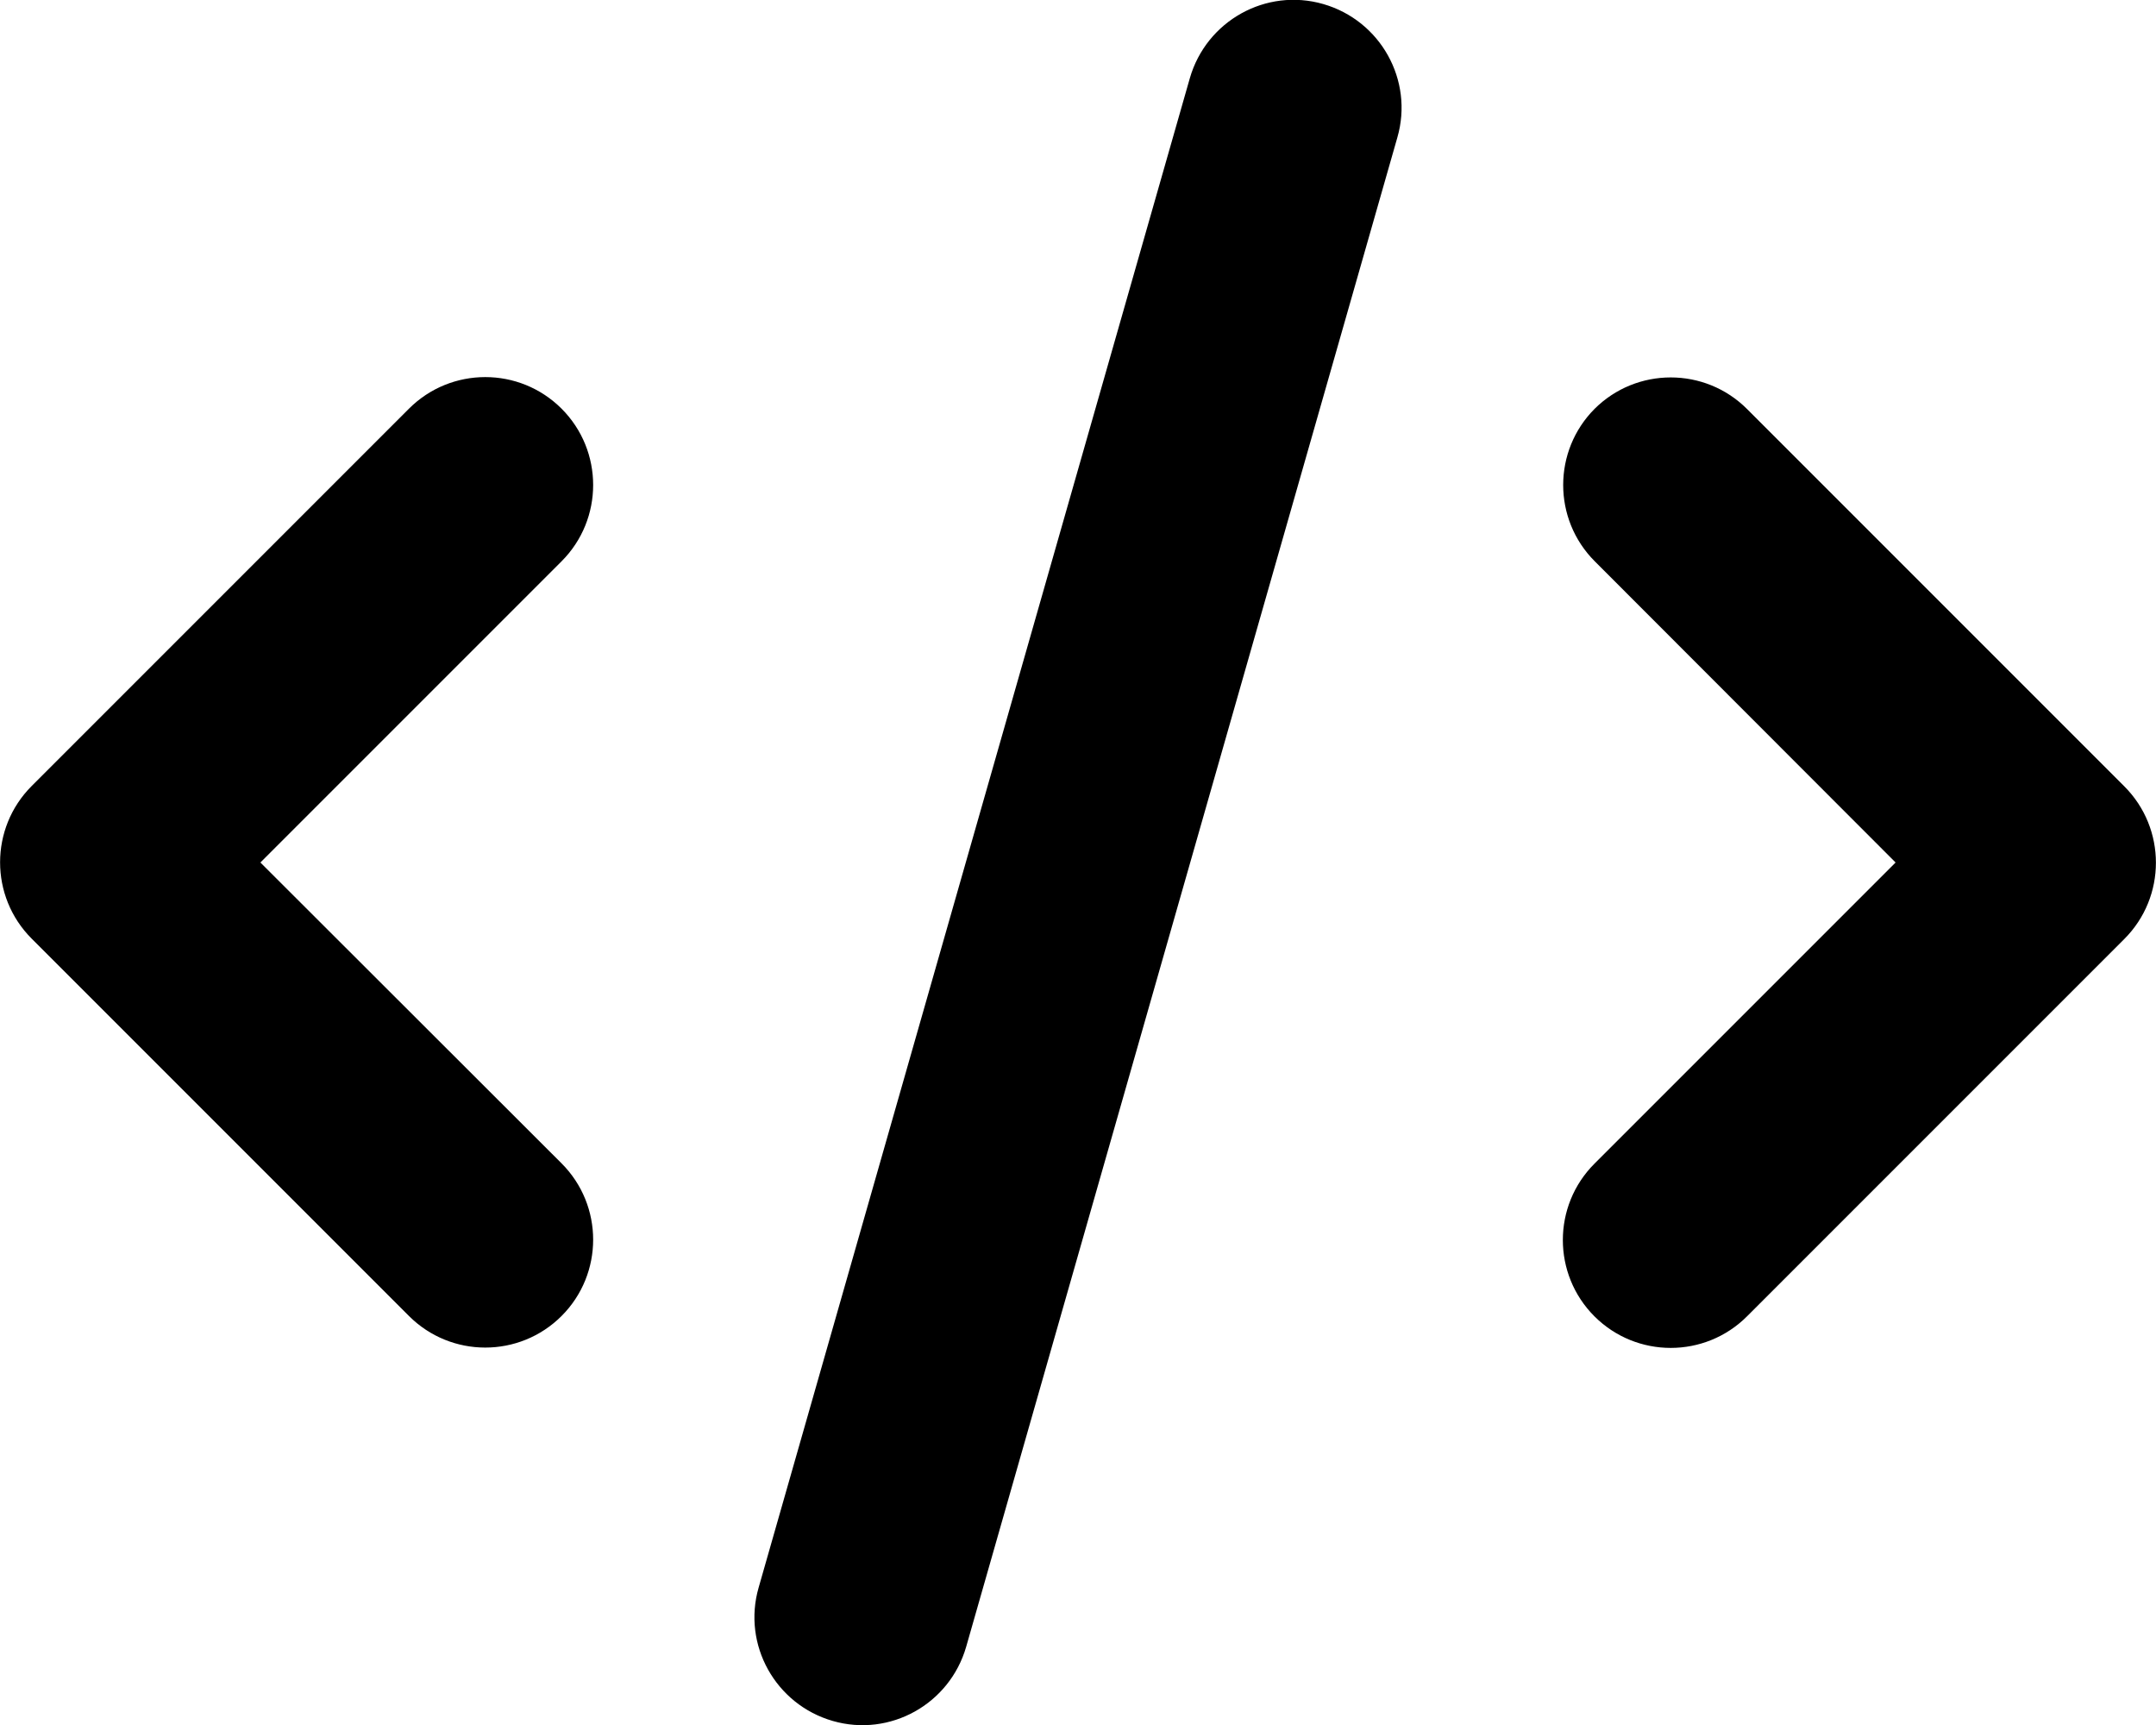
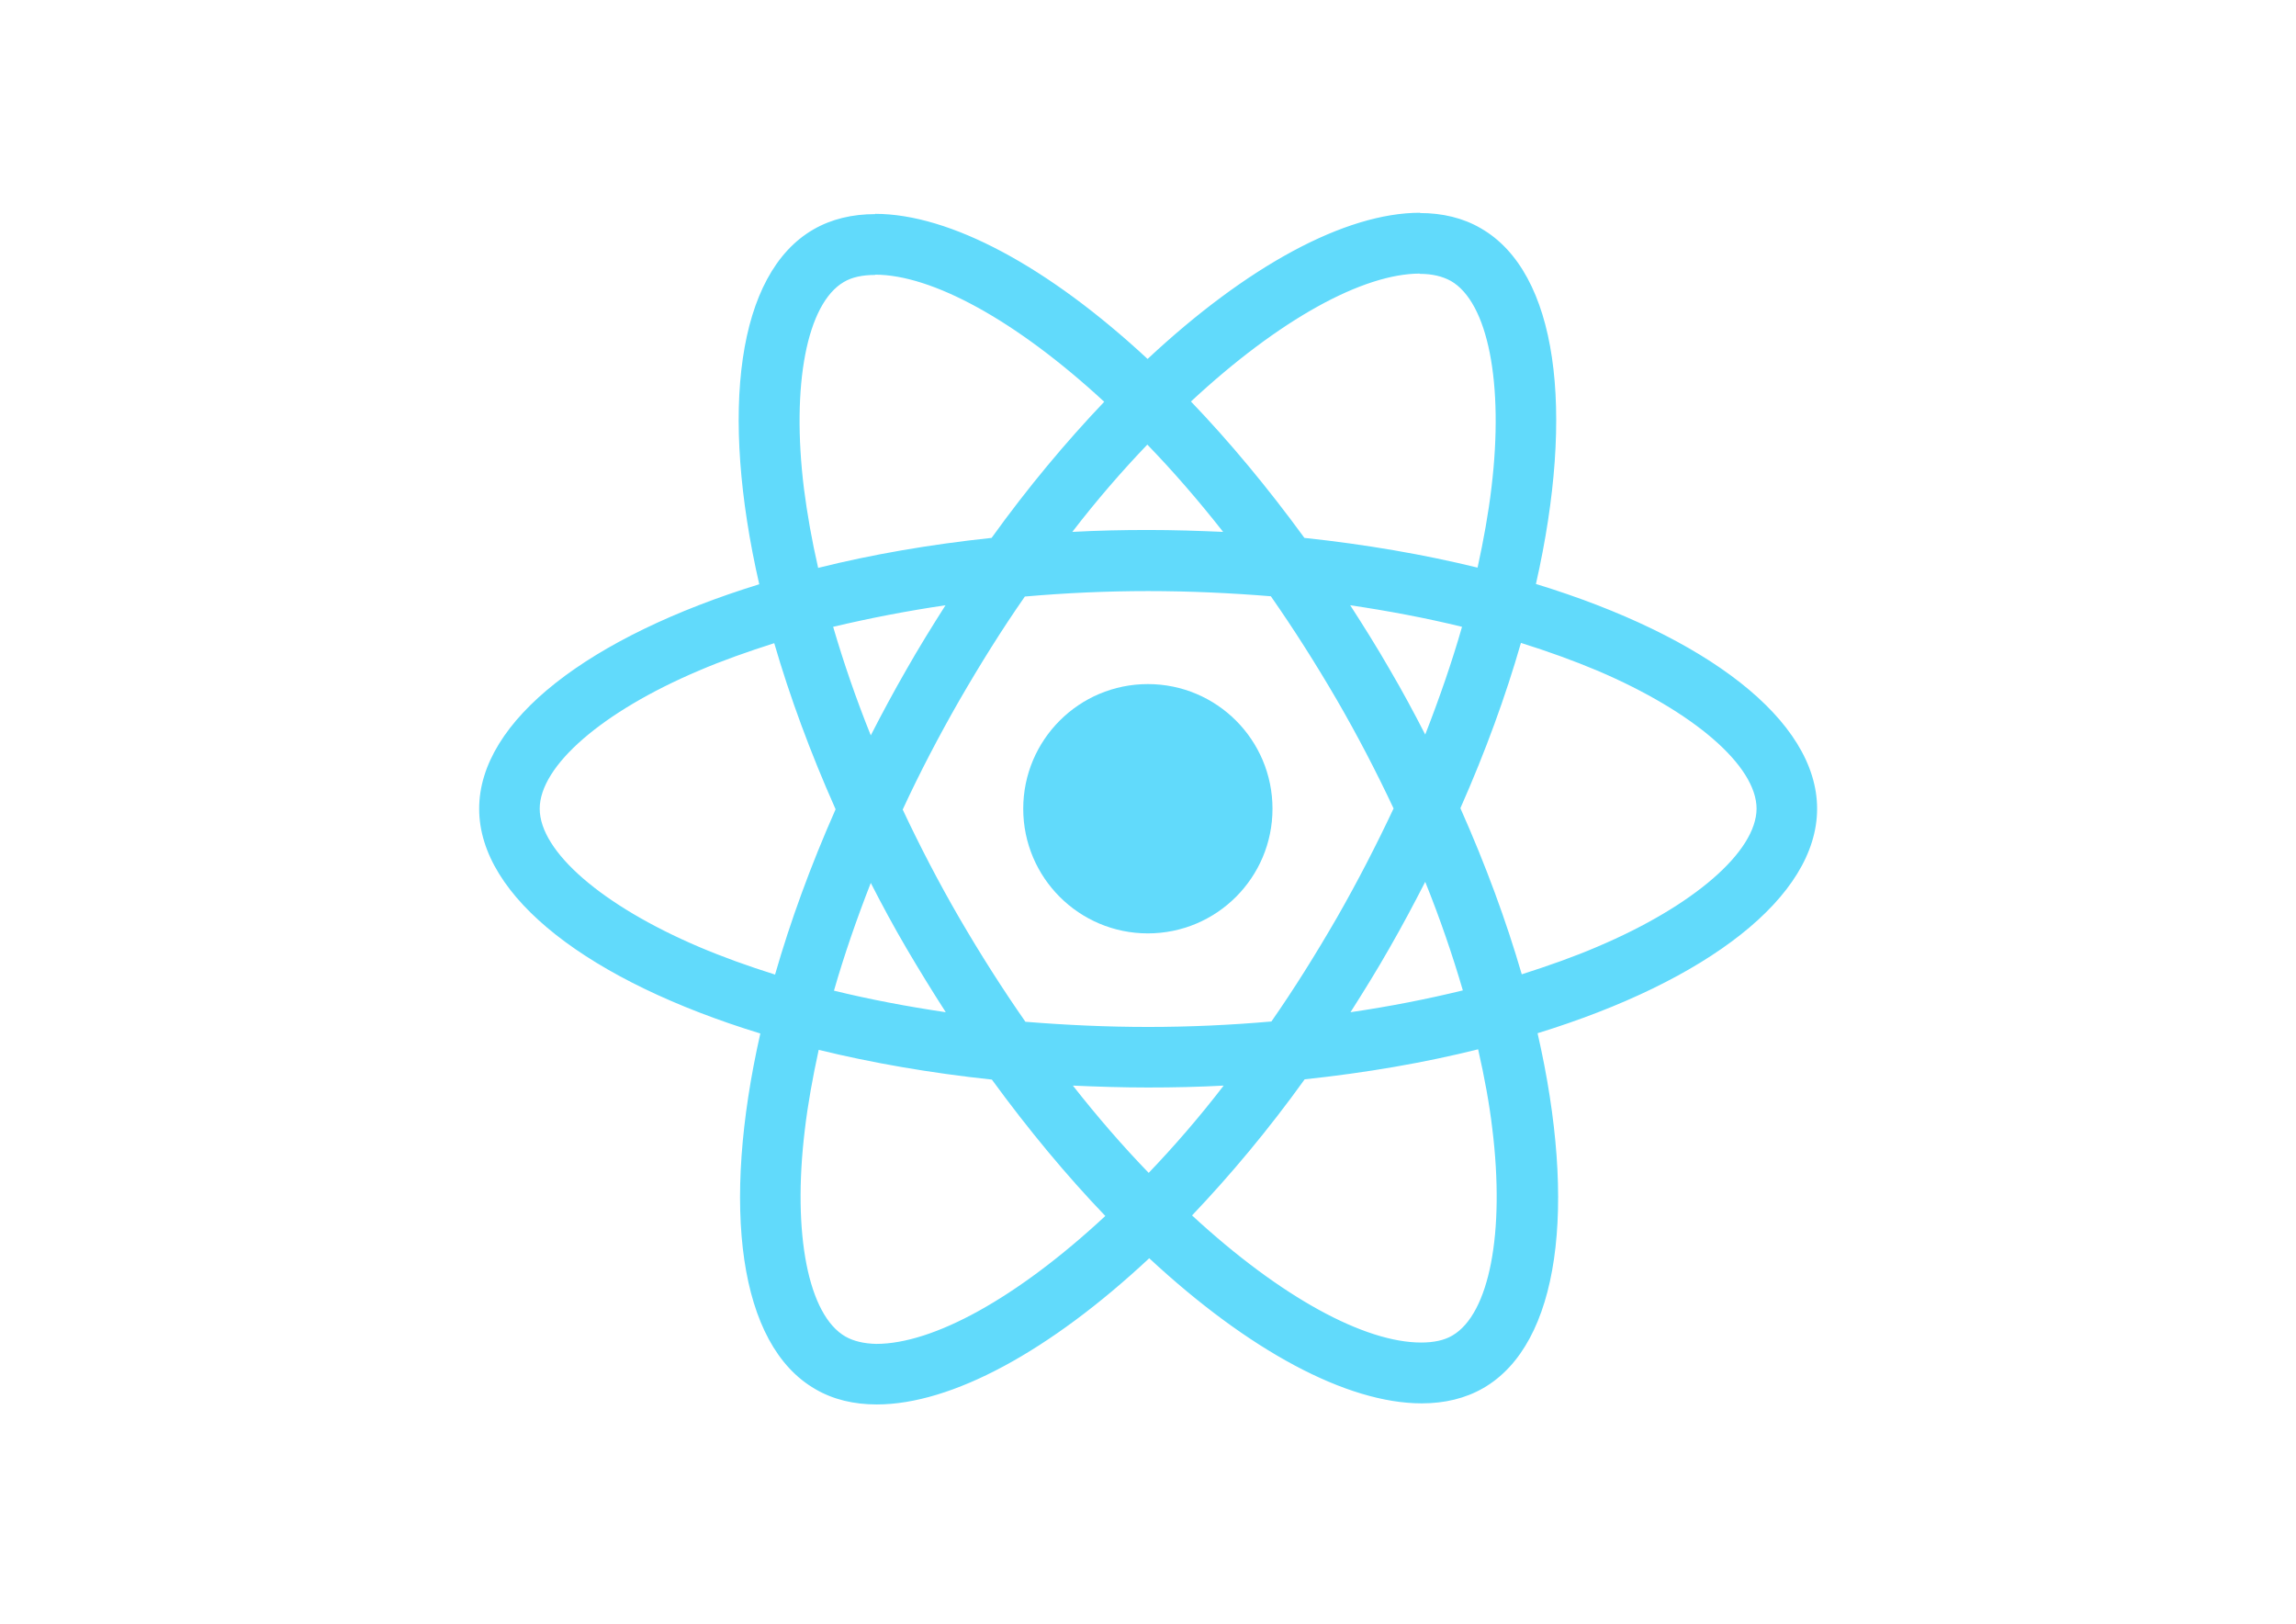
- <svg xmlns="http://www.w3.org/2000/svg" viewBox="0 0 640 512">
-   <path d="M392.8 1.2c-17-4.9-34.7 5-39.6 22l-128 448c-4.9 17 5 34.7 22 39.6s34.7-5 39.6-22l128-448c4.9-17-5-34.7-22-39.6zm80.6 120.1c-12.5 12.5-12.5 32.8 0 45.3L562.7 256l-89.4 89.4c-12.5 12.5-12.5 32.8 0 45.3s32.8 12.5 45.3 0l112-112c12.5-12.5 12.5-32.8 0-45.3l-112-112c-12.5-12.5-32.8-12.5-45.3 0zm-306.7 0c-12.5-12.5-32.8-12.5-45.3 0l-112 112c-12.5 12.5-12.5 32.8 0 45.3l112 112c12.5 12.5 32.8 12.5 45.3 0s12.5-32.8 0-45.3L77.3 256l89.4-89.4c12.5-12.5 12.5-32.8 0-45.3z" />
+ <svg xmlns="http://www.w3.org/2000/svg" viewBox="0 0 841.9 595.3">
+   <g fill="#61DAFB">
+     <path d="M666.3 296.5c0-32.5-40.7-63.3-103.1-82.4 14.4-63.6 8-114.2-20.2-130.4-6.5-3.8-14.1-5.6-22.4-5.6v22.3c4.6 0 8.3.9 11.4 2.6 13.6 7.8 19.5 37.5 14.9 75.7-1.1 9.4-2.9 19.3-5.1 29.4-19.6-4.8-41-8.5-63.5-10.9-13.5-18.5-27.5-35.3-41.6-50 32.6-30.3 63.2-46.9 84-46.9V78c-27.5 0-63.5 19.6-99.9 53.6-36.4-33.8-72.4-53.2-99.9-53.2v22.3c20.7 0 51.4 16.5 84 46.6-14 14.7-28 31.4-41.3 49.9-22.6 2.4-44 6.1-63.6 11-2.3-10-4-19.7-5.2-29-4.7-38.2 1.1-67.9 14.6-75.8 3-1.8 6.9-2.6 11.5-2.6V78.5c-8.4 0-16 1.8-22.6 5.6-28.1 16.2-34.4 66.7-19.9 130.1-62.2 19.2-102.7 49.9-102.7 82.3 0 32.5 40.7 63.3 103.1 82.4-14.4 63.6-8 114.2 20.2 130.4 6.5 3.8 14.1 5.6 22.5 5.6 27.5 0 63.5-19.6 99.9-53.6 36.4 33.8 72.4 53.2 99.9 53.2 8.4 0 16-1.8 22.6-5.6 28.1-16.2 34.4-66.7 19.9-130.1 62-19.1 102.5-49.9 102.5-82.3zm-130.2-66.7c-3.7 12.9-8.3 26.2-13.5 39.5-4.1-8-8.4-16-13.1-24-4.6-8-9.5-15.8-14.4-23.4 14.2 2.1 27.9 4.7 41 7.9zm-45.8 106.5c-7.8 13.5-15.8 26.3-24.1 38.2-14.9 1.3-30 2-45.2 2-15.1 0-30.2-.7-45-1.9-8.3-11.9-16.4-24.6-24.2-38-7.6-13.1-14.5-26.4-20.8-39.8 6.2-13.4 13.2-26.8 20.7-39.9 7.8-13.5 15.8-26.3 24.1-38.2 14.9-1.3 30-2 45.2-2 15.1 0 30.2.7 45 1.9 8.3 11.9 16.4 24.6 24.2 38 7.6 13.1 14.5 26.4 20.8 39.8-6.3 13.4-13.2 26.8-20.7 39.9zm32.3-13c5.4 13.4 10 26.8 13.8 39.8-13.1 3.2-26.9 5.9-41.2 8 4.9-7.7 9.8-15.6 14.4-23.7 4.6-8 8.9-16.1 13-24.1zM421.2 430c-9.3-9.6-18.6-20.3-27.8-32 9 .4 18.2.7 27.5.7 9.4 0 18.7-.2 27.8-.7-9 11.7-18.3 22.4-27.5 32zm-74.4-58.9c-14.2-2.1-27.9-4.7-41-7.9 3.7-12.9 8.3-26.2 13.5-39.5 4.1 8 8.4 16 13.1 24 4.7 8 9.5 15.8 14.4 23.4zM420.7 163c9.3 9.6 18.6 20.3 27.8 32-9-.4-18.2-.7-27.5-.7-9.4 0-18.7.2-27.8.7 9-11.7 18.3-22.4 27.5-32zm-74 58.9c-4.9 7.7-9.8 15.6-14.4 23.7-4.6 8-8.9 16-13 24-5.4-13.4-10-26.8-13.8-39.8 13.1-3.1 26.9-5.8 41.2-7.9zm-90.5 125.2c-35.4-15.1-58.3-34.9-58.3-50.6 0-15.7 22.9-35.6 58.3-50.6 8.6-3.7 18-7 27.7-10.1 5.7 19.6 13.2 40 22.5 60.9-9.2 20.8-16.6 41.1-22.2 60.6-9.9-3.1-19.3-6.5-28-10.2zM310 490c-13.6-7.8-19.5-37.5-14.9-75.7 1.1-9.4 2.9-19.3 5.1-29.4 19.6 4.8 41 8.5 63.5 10.9 13.5 18.5 27.5 35.3 41.6 50-32.6 30.3-63.2 46.9-84 46.9-4.5-.1-8.3-1-11.3-2.7zm237.2-76.2c4.7 38.2-1.1 67.9-14.6 75.8-3 1.8-6.9 2.6-11.5 2.6-20.7 0-51.4-16.5-84-46.6 14-14.7 28-31.4 41.3-49.9 22.6-2.4 44-6.1 63.6-11 2.3 10.1 4.1 19.8 5.2 29.1zm38.5-66.7c-8.6 3.7-18 7-27.7 10.1-5.7-19.6-13.2-40-22.5-60.9 9.2-20.8 16.6-41.1 22.2-60.6 9.9 3.1 19.3 6.5 28.1 10.2 35.4 15.1 58.3 34.9 58.3 50.6-.1 15.7-23 35.6-58.4 50.6zM320.8 78.4z" />
+     <circle cx="420.9" cy="296.5" r="45.7" />
+     <path d="M520.5 78.1z" />
+   </g>
</svg>
